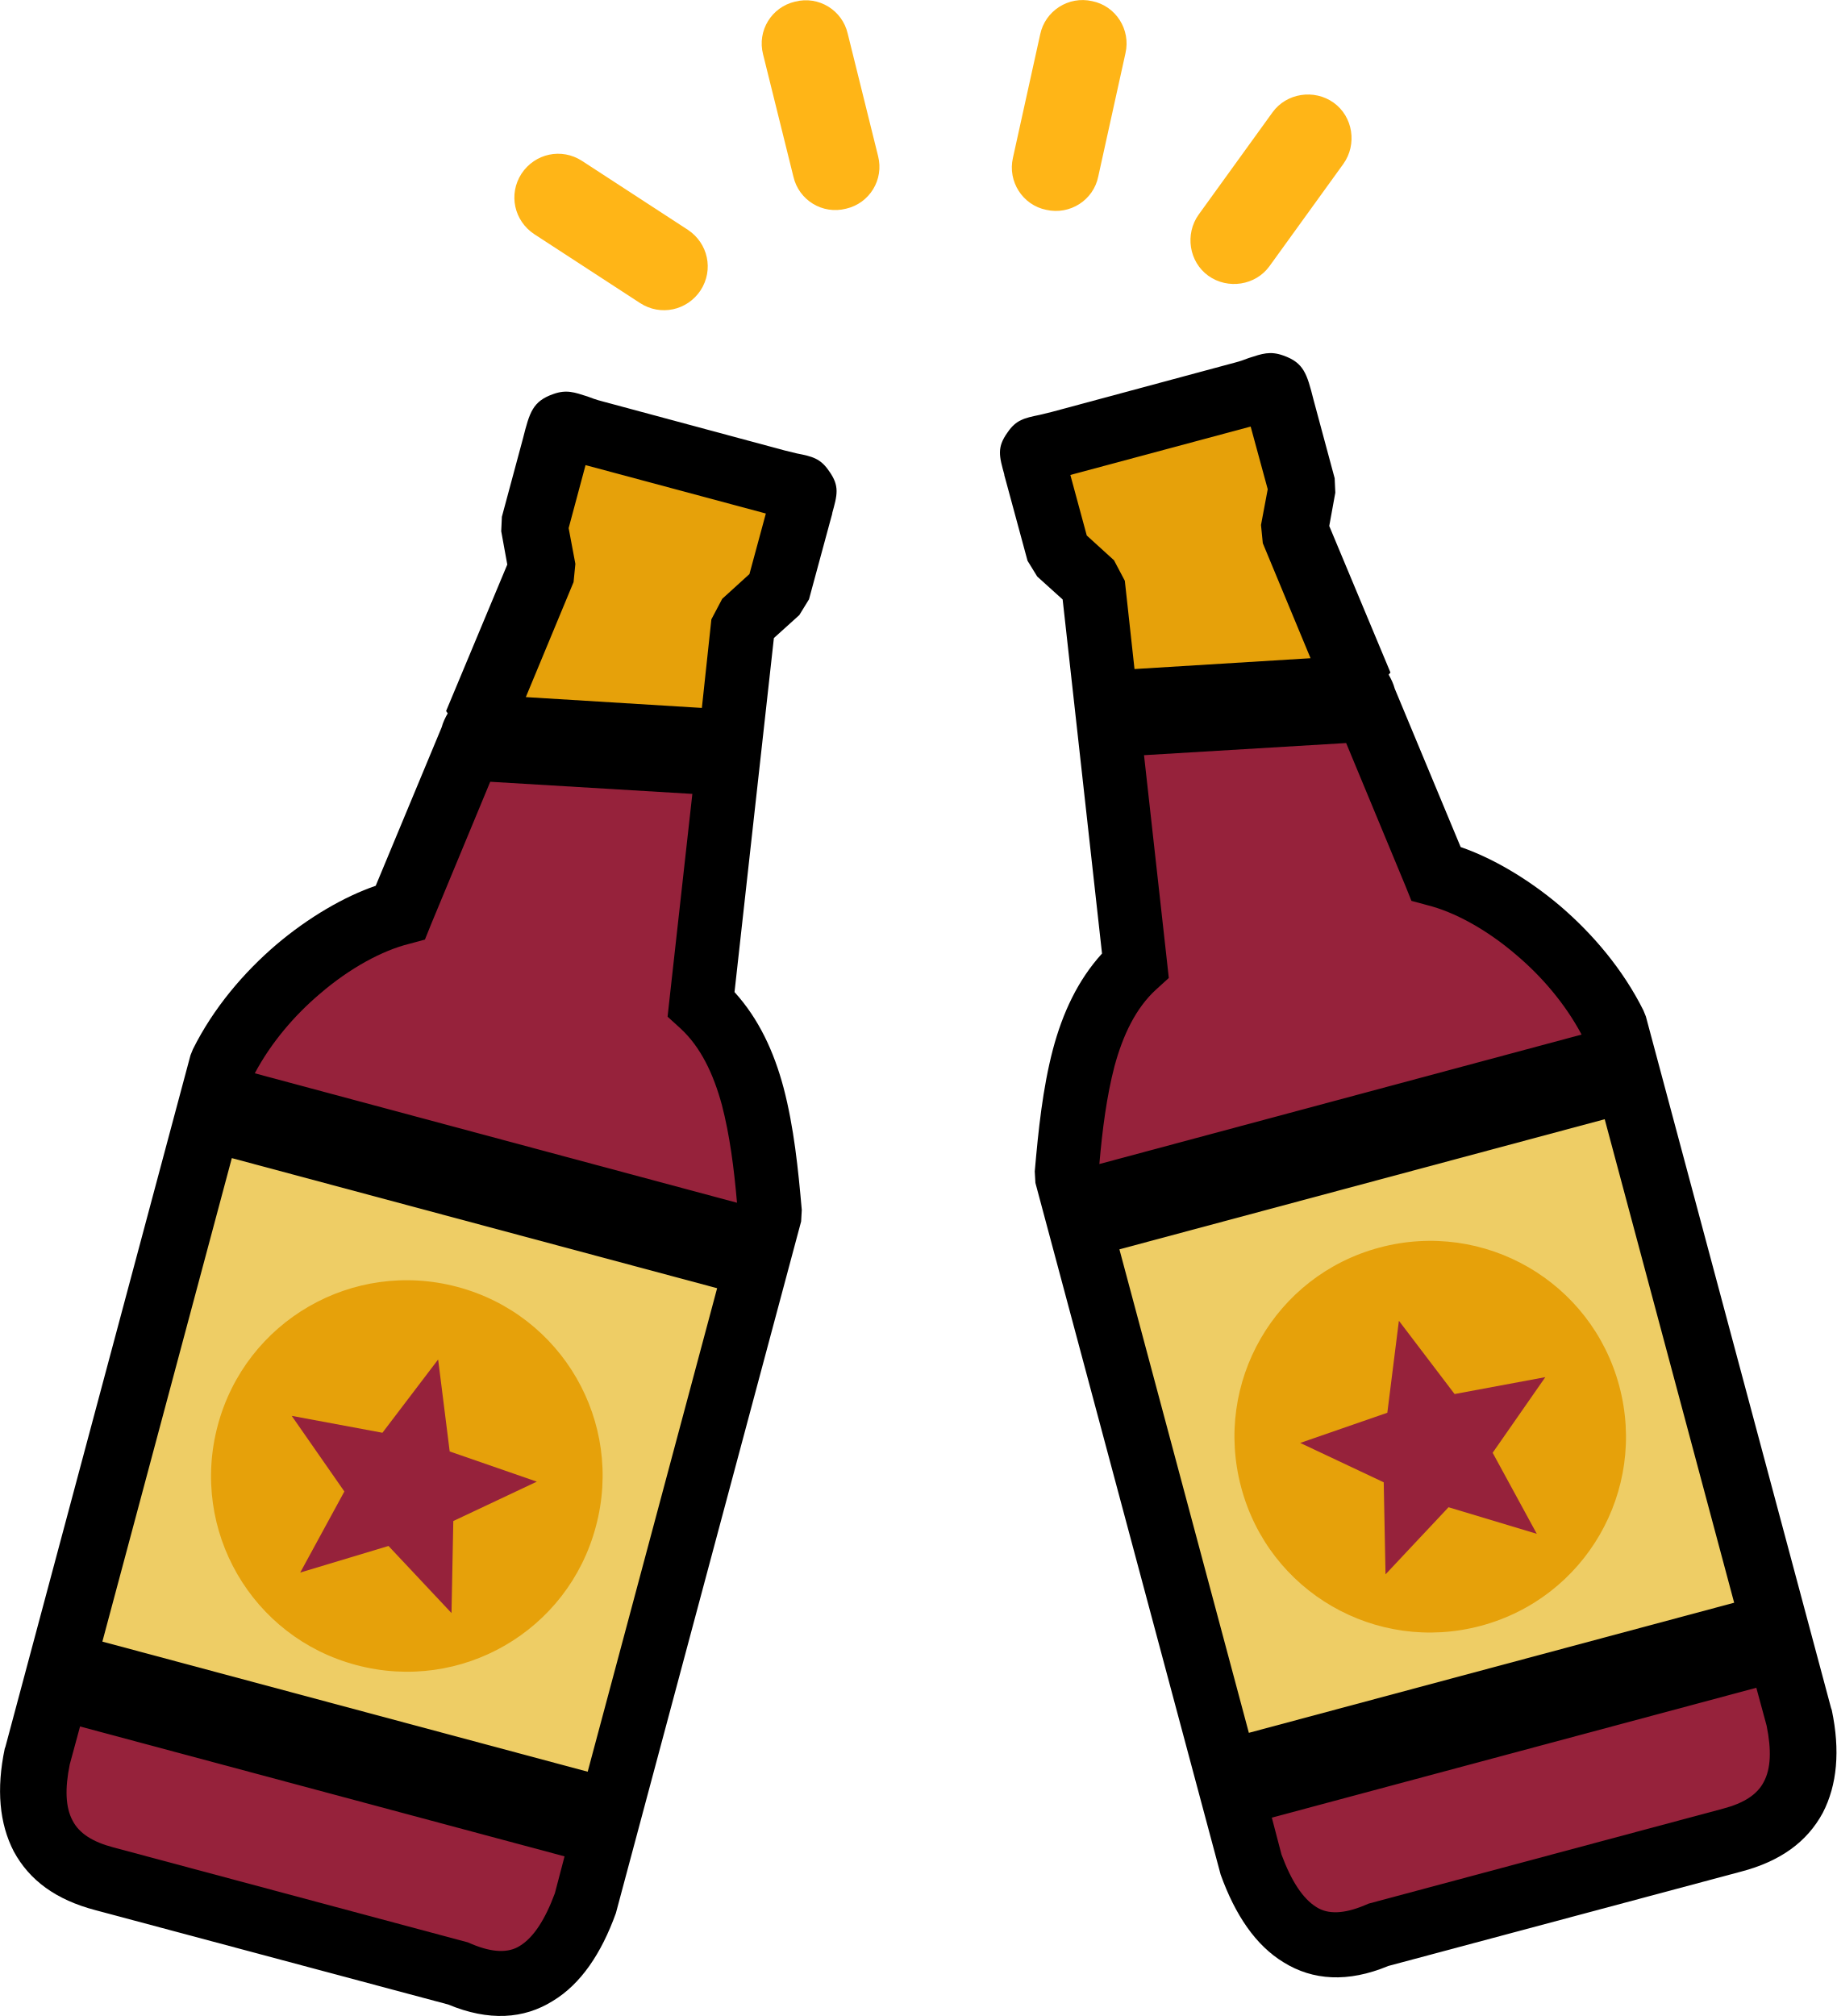
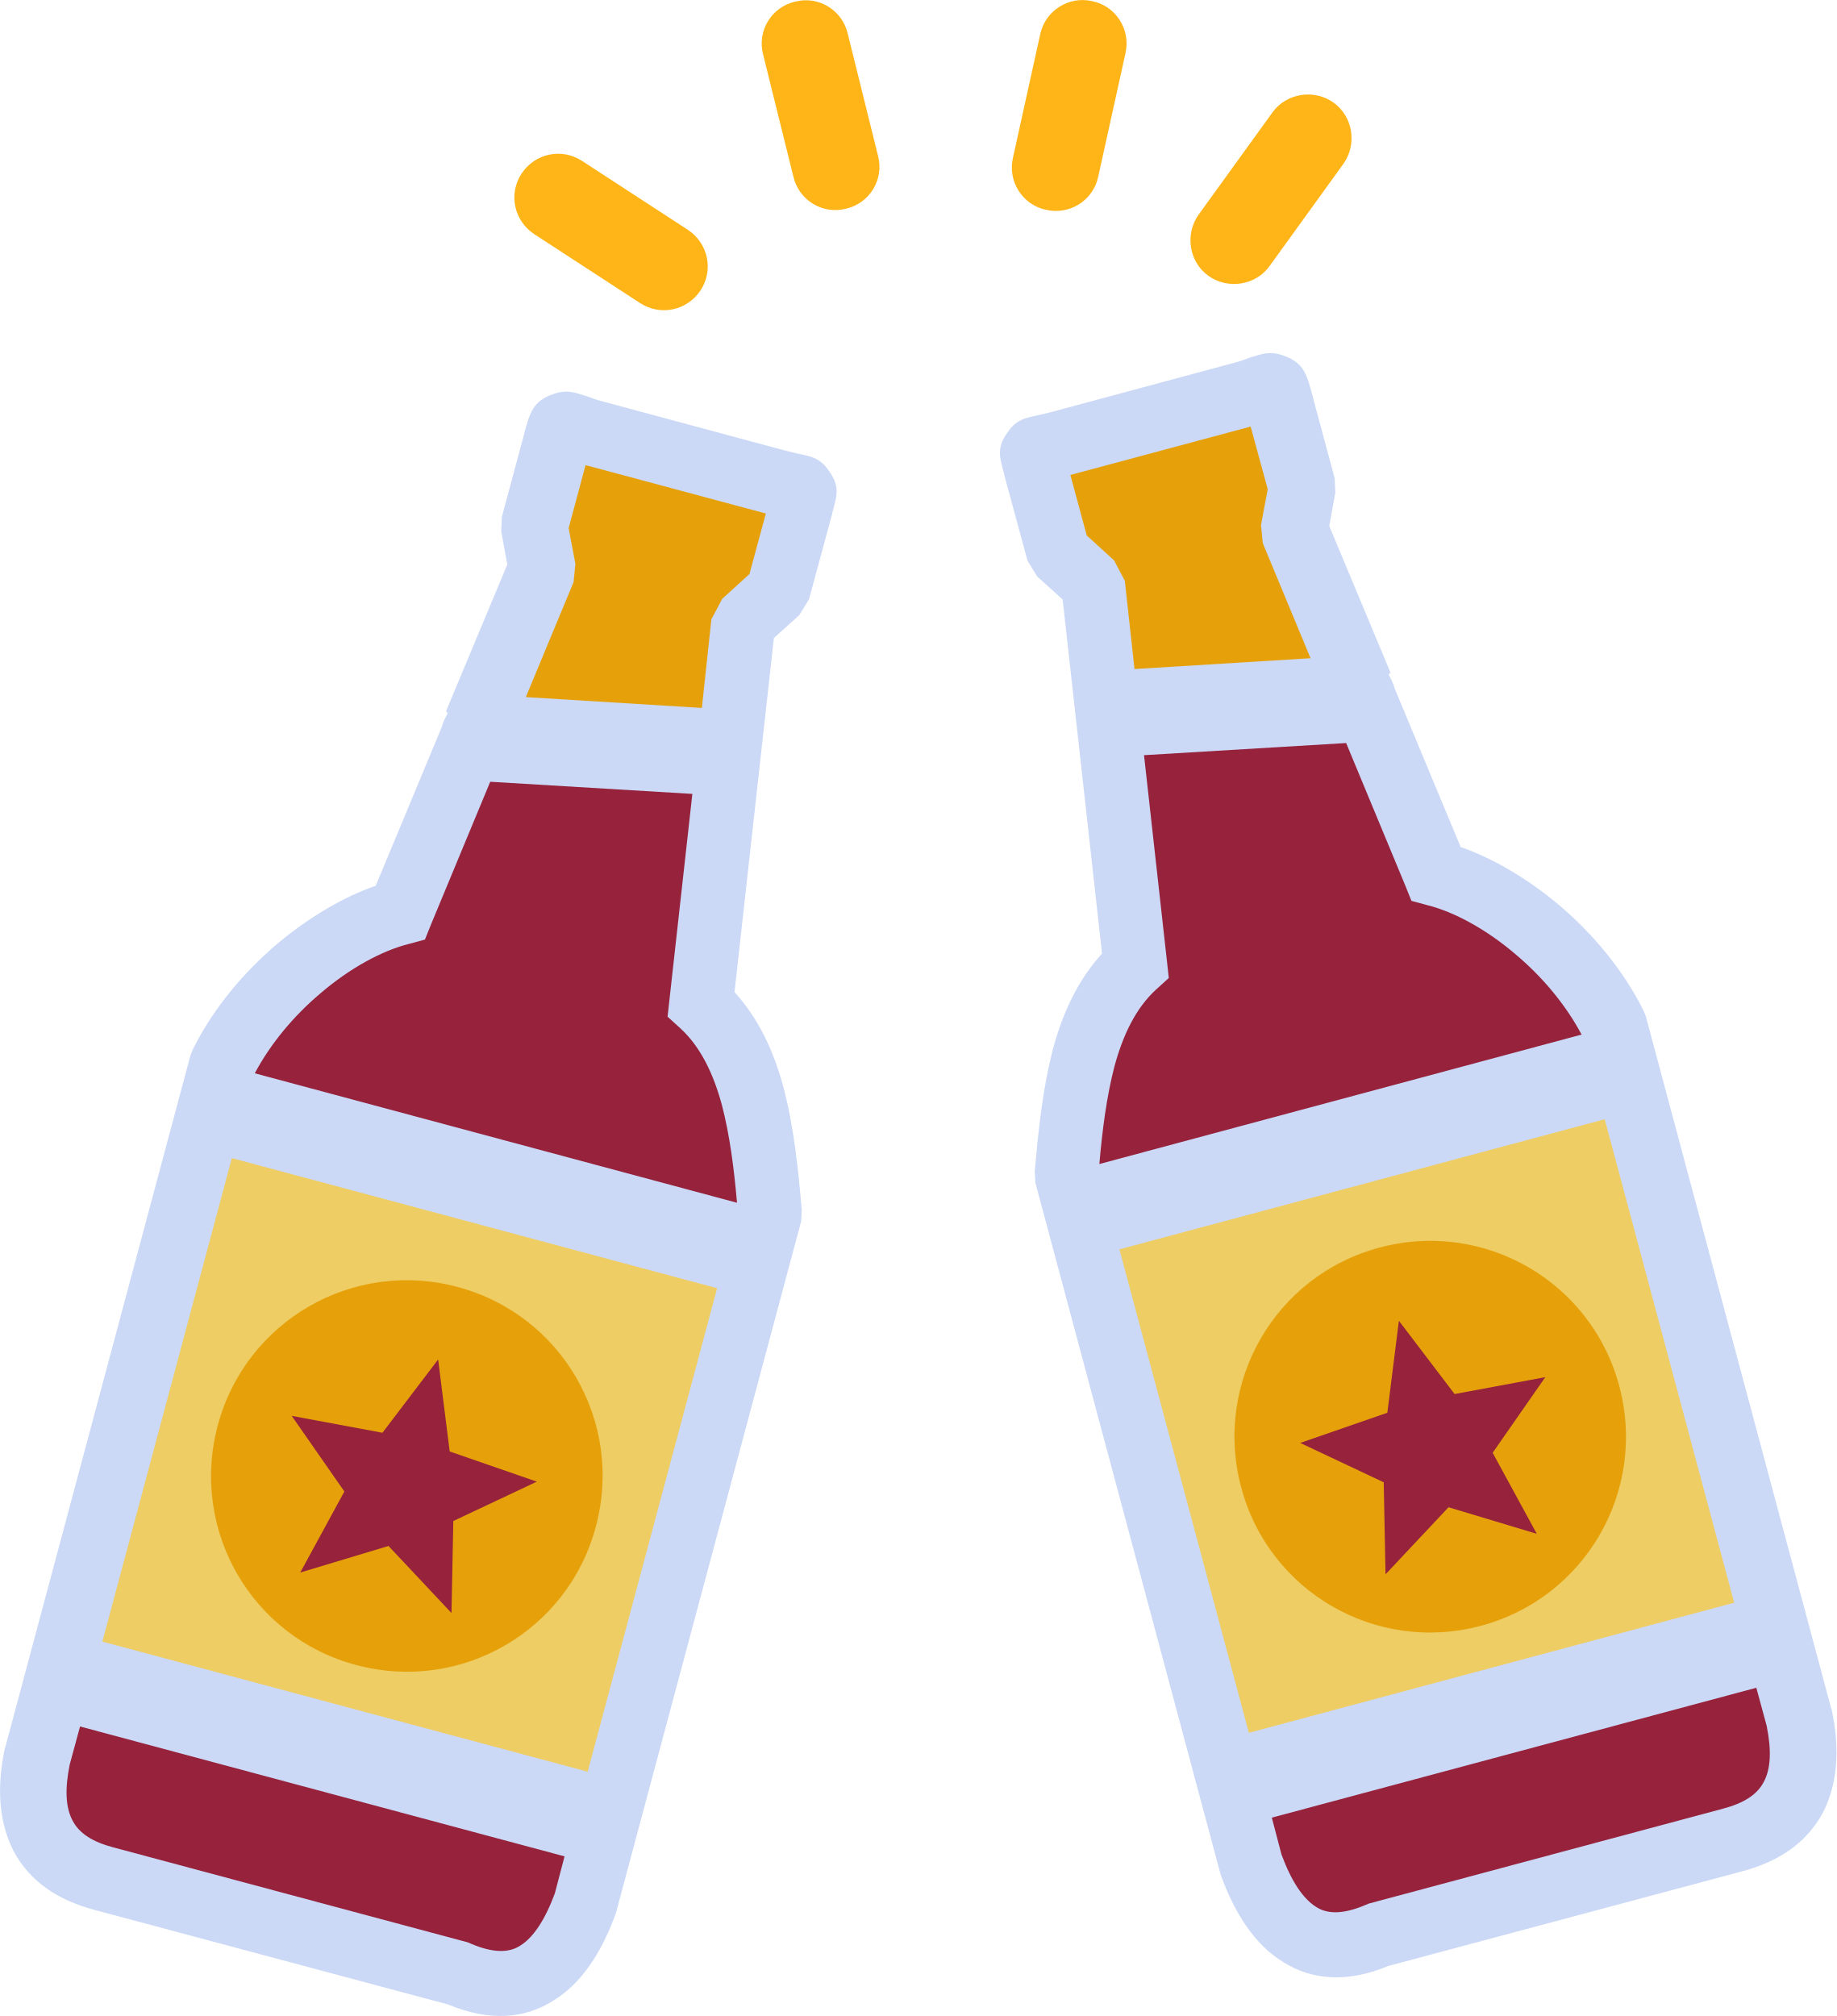
- <svg xmlns="http://www.w3.org/2000/svg" version="1.1" id="Layer_1" x="0px" y="0px" viewBox="0 0 111.94 122.88" style="enable-background:new 0 0 111.94 122.88" xml:space="preserve">
+ <svg xmlns="http://www.w3.org/2000/svg" version="1.1" id="Layer_1" x="0px" y="0px" viewBox="0 0 111.94 122.88" style="enable-background:new 0 0 111.94 122.88; fill:#CBD9F6;" xml:space="preserve">
  <style type="text/css">.st0{fill-rule:evenodd;clip-rule:evenodd;} .st1{fill-rule:evenodd;clip-rule:evenodd;fill:#E6A10A;} .st2{fill-rule:evenodd;clip-rule:evenodd;fill:#FFB517;} .st3{fill-rule:evenodd;clip-rule:evenodd;fill:#96223B;} .st4{fill-rule:evenodd;clip-rule:evenodd;fill:#EECD65;}</style>
  <g>
    <path class="st0" d="M77.05,25.63c0.04,0,0,0-0.18-0.07C76.57,25.44,76.82,25.55,77.05,25.63L77.05,25.63L77.05,25.63z" />
    <path class="st0" d="M84.64,41.12c0.15,0.26,0.29,0.55,0.37,0.85l4.02,9.66c1.92,0.66,4.09,1.92,6.05,3.58 c1.99,1.7,3.84,3.87,5.09,6.38l0.15,0.37l11.29,42.16l0.04,0.11c0.52,2.47,0.33,4.57-0.55,6.27c-0.96,1.77-2.58,2.95-4.98,3.58 l-21.5,5.75c-2.47,1.03-4.61,0.88-6.38-0.22c-1.7-1.03-2.95-2.88-3.84-5.35l-0.04-0.15L63.11,72.1l-0.04-0.7 c0.22-2.51,0.48-5.05,1.11-7.45c0.59-2.21,1.51-4.2,2.99-5.83l-2.4-21.58l-1.55-1.4l-0.59-0.96l-1.29-4.76 c-0.18-0.66-0.15-0.52-0.11-0.44c-0.33-1.18-0.48-1.7,0.18-2.62c0.52-0.77,1.03-0.88,1.95-1.07l0.74-0.18l11.1-2.99 c0.44-0.11,0.7-0.22,0.92-0.3c0.81-0.26,1.29-0.44,2.1-0.15c1.25,0.44,1.44,1.11,1.84,2.69l1.29,4.79l0.04,0.88l-0.37,2.03 l3.73,8.93L84.64,41.12L84.64,41.12L84.64,41.12z" />
    <polygon class="st1" points="69.15,40.78 79.88,40.12 76.97,33.11 76.86,32 77.27,29.82 76.23,26 76.08,26.04 65.24,28.95 66.24,32.64 67.9,34.15 68.56,35.4 69.15,40.78 69.15,40.78 69.15,40.78" />
    <path class="st2" d="M66.94,10.76c-0.29,1.44-1.73,2.36-3.17,2.03c-1.44-0.29-2.36-1.73-2.03-3.17L63.4,2.1 c0.3-1.44,1.73-2.36,3.17-2.03c1.44,0.29,2.36,1.73,2.03,3.17L66.94,10.76L66.94,10.76L66.94,10.76z" />
    <path class="st2" d="M53.52,9.51c0.37,1.44-0.52,2.88-1.95,3.21c-1.44,0.37-2.88-0.52-3.21-1.95l-1.85-7.46 c-0.37-1.44,0.52-2.88,1.95-3.21c1.44-0.37,2.88,0.52,3.21,1.95L53.52,9.51L53.52,9.51L53.52,9.51z" />
    <path class="st2" d="M41.93,14.01c1.22,0.81,1.59,2.43,0.77,3.69c-0.81,1.22-2.43,1.59-3.69,0.77l-6.45-4.2 c-1.22-0.81-1.59-2.43-0.77-3.69c0.81-1.22,2.43-1.59,3.69-0.77L41.93,14.01L41.93,14.01L41.93,14.01L41.93,14.01z" />
    <path class="st2" d="M77.38,16.22c-0.85,1.18-2.54,1.44-3.73,0.59c-1.18-0.85-1.44-2.54-0.59-3.73l4.5-6.23 c0.85-1.18,2.54-1.44,3.73-0.59c1.18,0.85,1.44,2.54,0.59,3.73L77.38,16.22L77.38,16.22L77.38,16.22z" />
    <path class="st0" d="M34.89,27.99c-0.04,0,0,0,0.18-0.07C35.37,27.8,35.11,27.91,34.89,27.99L34.89,27.99L34.89,27.99z" />
    <path class="st0" d="M27.29,43.48c-0.15,0.26-0.29,0.55-0.37,0.85l-4.02,9.66c-1.92,0.66-4.09,1.92-6.05,3.58 c-1.99,1.7-3.84,3.87-5.09,6.38l-0.15,0.37L0.33,106.47l-0.04,0.11c-0.52,2.47-0.33,4.57,0.55,6.27c0.96,1.77,2.58,2.95,4.98,3.58 l21.5,5.75c2.47,1.03,4.61,0.89,6.38-0.22c1.7-1.03,2.95-2.88,3.84-5.35l0.04-0.15l11.25-42.01l0.04-0.7 c-0.22-2.51-0.48-5.05-1.11-7.45c-0.59-2.21-1.51-4.2-2.99-5.83l2.4-21.58l1.55-1.4l0.59-0.96l1.29-4.76 c0.18-0.66,0.15-0.52,0.11-0.44c0.33-1.18,0.48-1.7-0.18-2.62c-0.52-0.77-1.03-0.89-1.95-1.07l-0.74-0.18l-11.1-2.99 c-0.44-0.11-0.7-0.22-0.92-0.3c-0.81-0.26-1.29-0.44-2.1-0.15c-1.25,0.44-1.44,1.11-1.84,2.69l-1.29,4.79l-0.04,0.88l0.37,2.03 l-3.73,8.93L27.29,43.48L27.29,43.48L27.29,43.48z" />
    <polygon class="st1" points="42.78,43.15 32.05,42.49 34.96,35.48 35.07,34.37 34.66,32.19 35.69,28.35 35.84,28.39 46.68,31.3 45.68,34.99 44.02,36.5 43.36,37.75 42.78,43.15 42.78,43.15 42.78,43.15" />
    <path class="st0" d="M50.82,31.42C50.82,31.45,50.82,31.45,50.82,31.42L50.82,31.42L50.82,31.42L50.82,31.42z" />
    <path class="st0" d="M61.19,29.02C61.19,29.06,61.19,29.06,61.19,29.02L61.19,29.02L61.19,29.02L61.19,29.02z" />
    <path class="st3" d="M107.1,102.86l-29.58,7.93l0.59,2.25c0.59,1.59,1.29,2.69,2.14,3.21c0.7,0.44,1.66,0.41,2.91-0.11l0.26-0.11 l21.61-5.79c1.25-0.33,2.07-0.85,2.47-1.62c0.44-0.81,0.48-1.95,0.18-3.43l-0.63-2.32L107.1,102.86L107.1,102.86L107.1,102.86z" />
    <polygon class="st4" points="97.81,68.22 68.23,76.15 76.12,105.62 105.7,97.69 97.81,68.22 97.81,68.22" />
    <path class="st3" d="M67.01,70.95l29.39-7.89c-1-1.88-2.43-3.54-3.95-4.83c-1.84-1.59-3.84-2.66-5.46-3.06l-0.96-0.26l-0.37-0.92 l-3.61-8.7l-12.32,0.74l1.4,12.58l0.11,1l-0.77,0.7c-1.25,1.14-2.03,2.8-2.54,4.68c-0.48,1.84-0.74,3.87-0.92,5.94V70.95 L67.01,70.95L67.01,70.95z" />
    <path class="st3" d="M4.83,105.22l29.58,7.93l-0.59,2.25c-0.59,1.59-1.29,2.69-2.14,3.21c-0.7,0.44-1.66,0.41-2.91-0.11l-0.26-0.11 L6.9,112.6c-1.25-0.33-2.07-0.85-2.47-1.62c-0.44-0.81-0.48-1.95-0.18-3.43l0.63-2.32L4.83,105.22L4.83,105.22L4.83,105.22z" />
    <polygon class="st4" points="14.13,70.59 43.71,78.52 35.82,107.99 6.24,100.06 14.13,70.59 14.13,70.59" />
    <path class="st3" d="M44.92,73.31l-29.39-7.89c1-1.88,2.43-3.54,3.95-4.83c1.84-1.59,3.84-2.66,5.46-3.06l0.96-0.26l0.37-0.92 l3.61-8.7l12.32,0.74l-1.4,12.58l-0.11,1l0.77,0.7c1.25,1.14,2.03,2.8,2.54,4.68c0.48,1.84,0.74,3.87,0.92,5.94V73.31L44.92,73.31 L44.92,73.31z" />
    <path class="st1" d="M27.88,78.44c-6.38-1.7-12.91,2.07-14.61,8.45c-1.7,6.38,2.07,12.91,8.45,14.6c6.38,1.7,12.91-2.07,14.6-8.45 C38.03,86.67,34.26,80.14,27.88,78.44L27.88,78.44L27.88,78.44z" />
    <path class="st1" d="M84.09,76.04c6.38-1.7,12.91,2.07,14.61,8.45c1.7,6.38-2.07,12.91-8.45,14.61c-6.38,1.7-12.91-2.07-14.6-8.45 C73.95,84.27,77.71,77.74,84.09,76.04L84.09,76.04L84.09,76.04z" />
    <polygon class="st3" points="26.7,82.87 23.31,87.33 17.78,86.3 20.99,90.91 18.3,95.85 23.68,94.23 27.52,98.32 27.63,92.71 32.72,90.31 27.41,88.47 26.71,82.9 26.7,82.87 26.7,82.87" />
    <polygon class="st3" points="85.27,80.51 88.66,84.97 94.19,83.94 90.98,88.55 93.67,93.49 88.29,91.87 84.45,95.96 84.34,90.35 79.25,87.95 84.56,86.11 85.26,80.54 85.27,80.51 85.27,80.51" />
  </g>
</svg>
